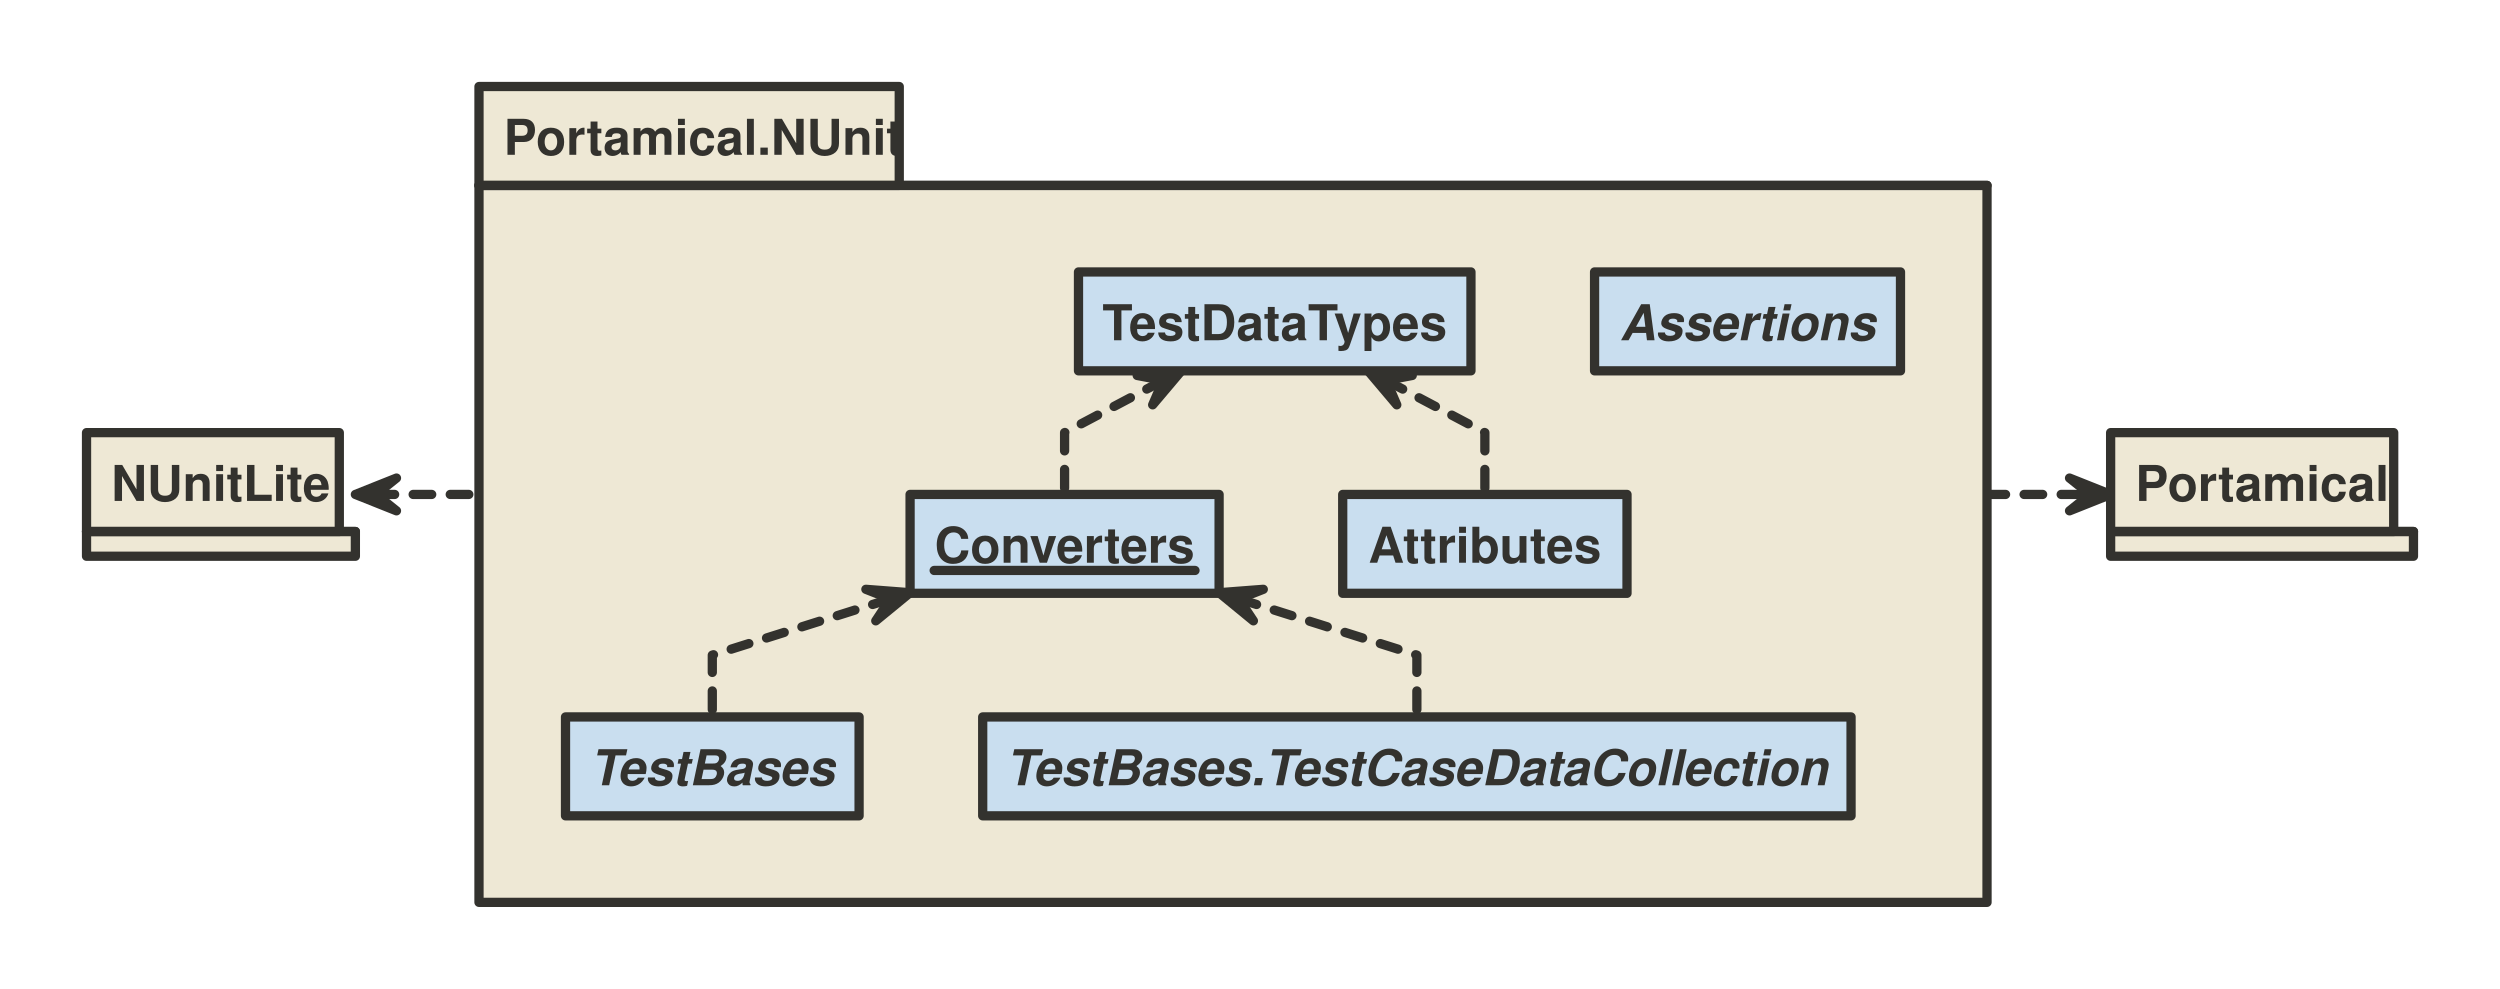
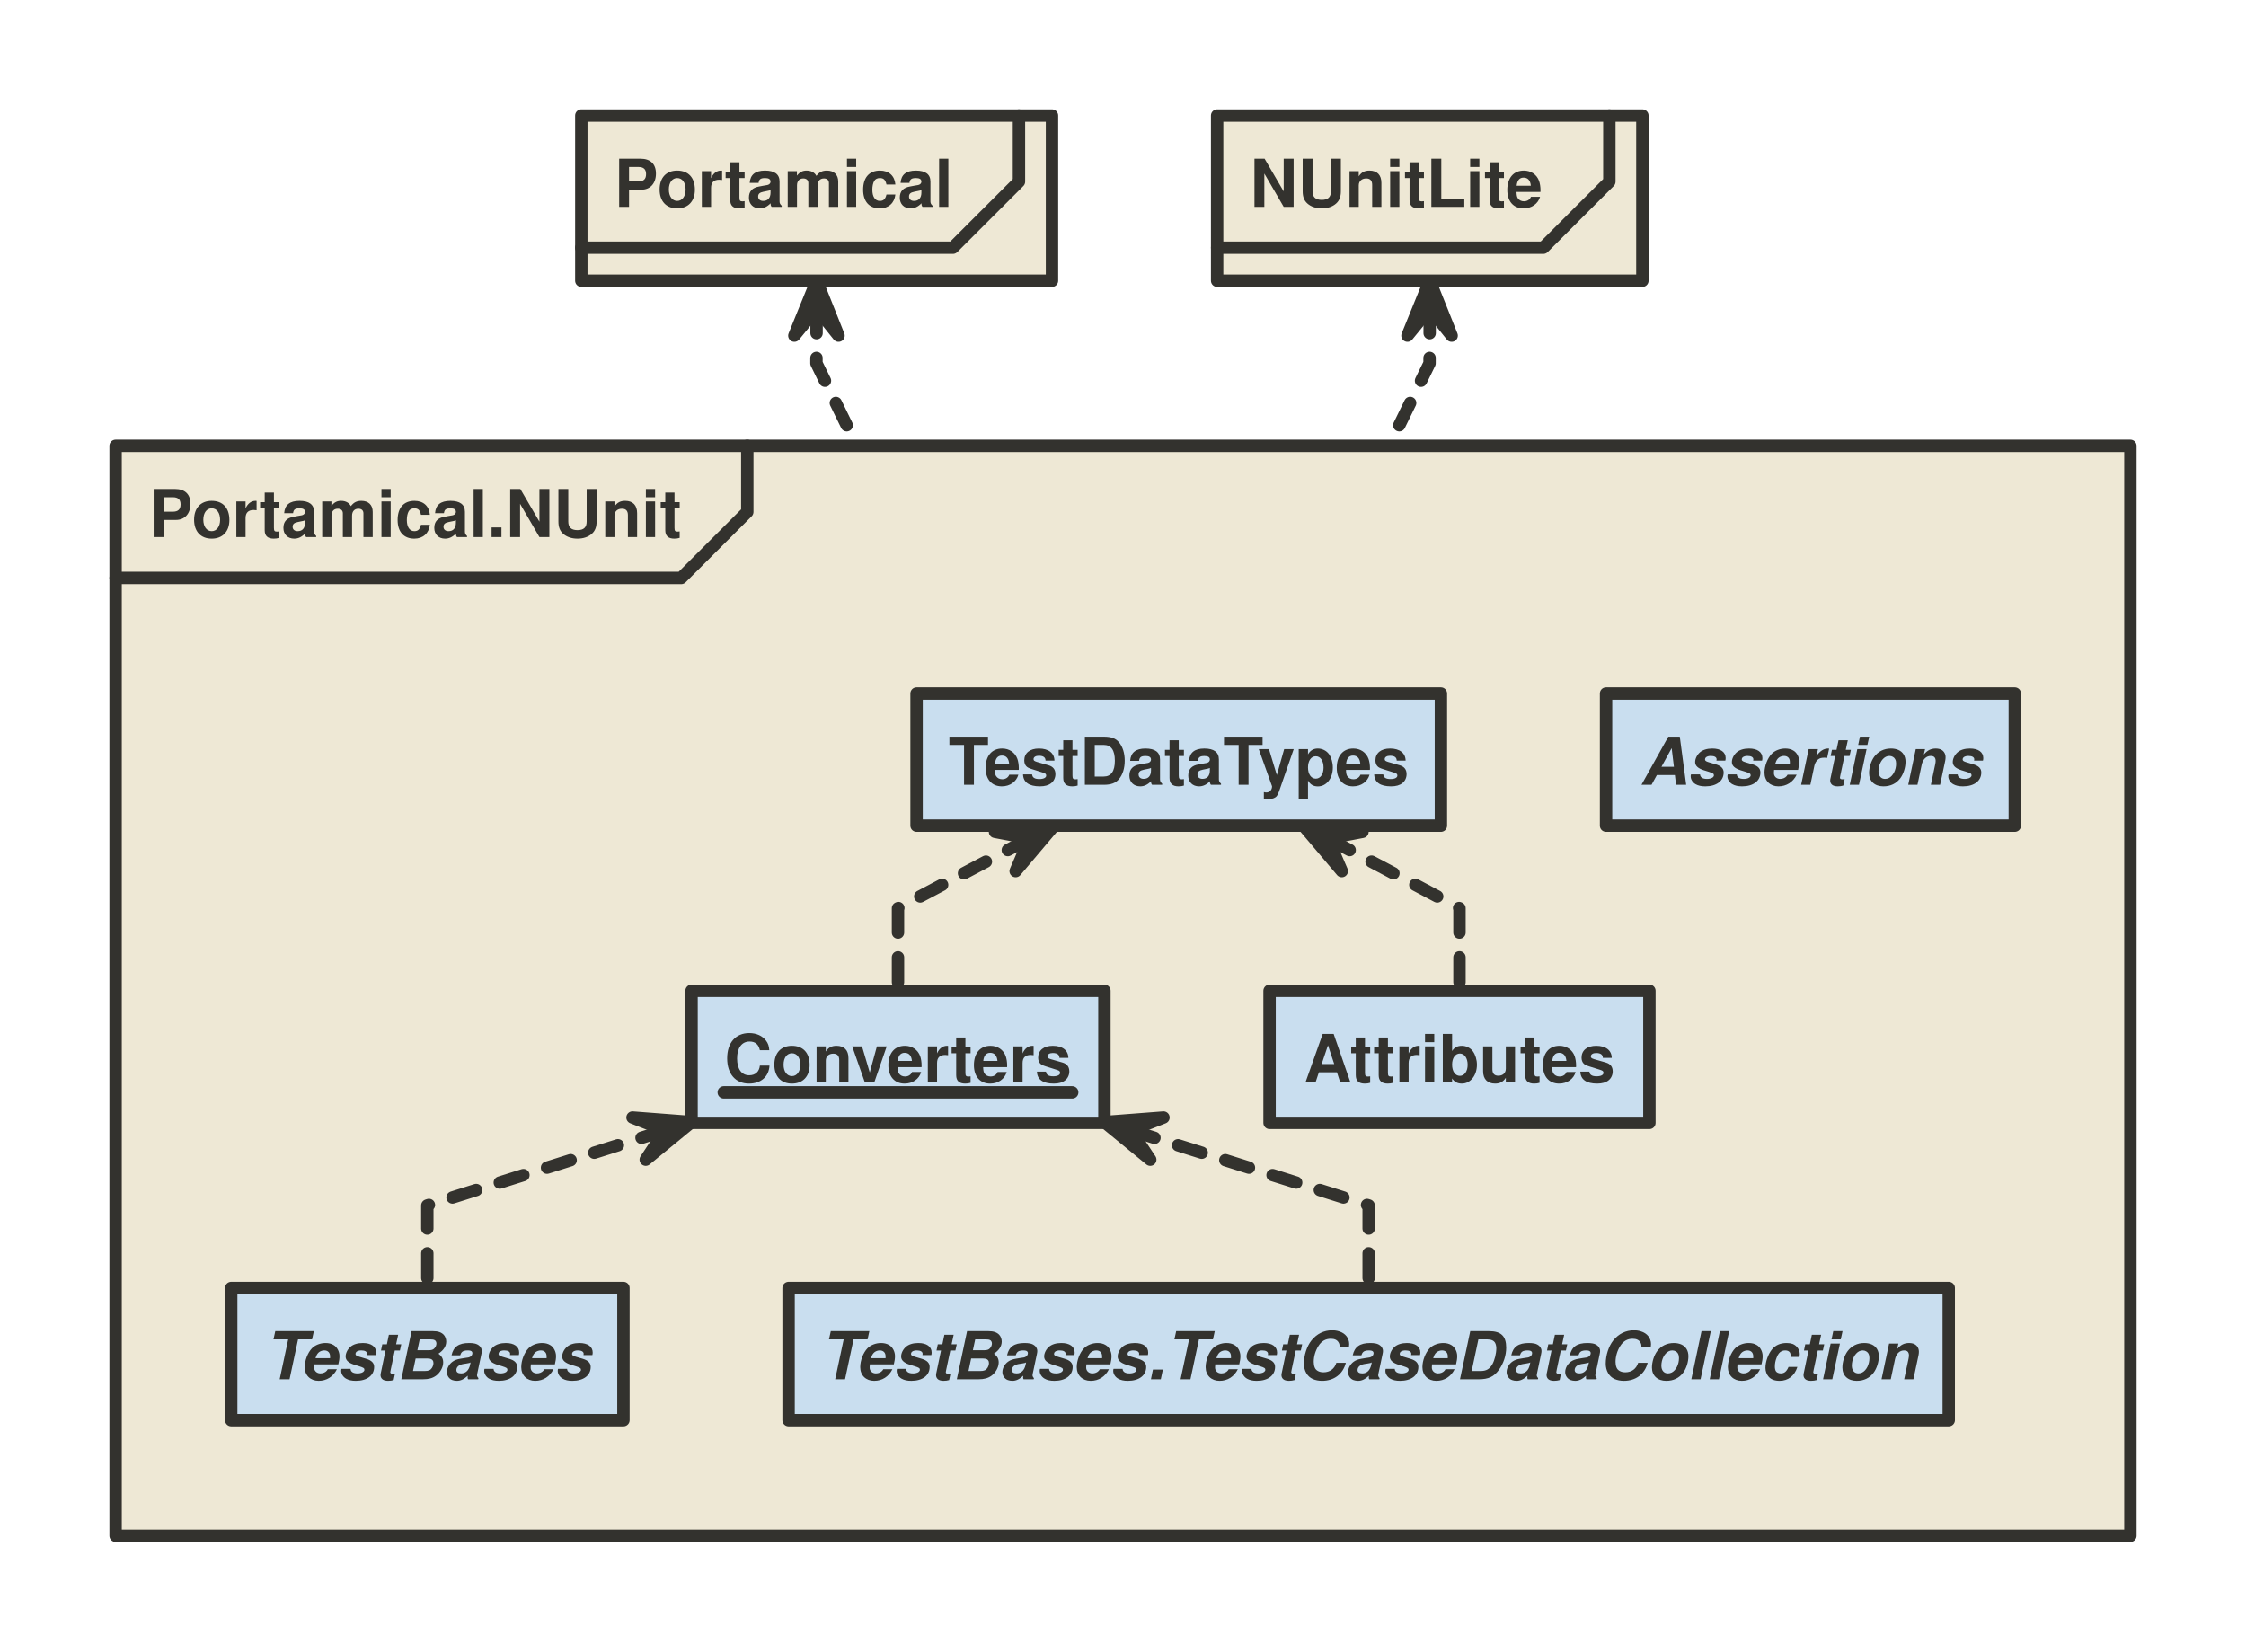
- <svg xmlns="http://www.w3.org/2000/svg" version="1.1" baseProfile="full" width="809.0" height="320.0" viewBox="0 0 809 320">
+ <svg xmlns="http://www.w3.org/2000/svg" version="1.1" baseProfile="full" width="544.0" height="400.0" viewBox="0 0 544 400">
  <g stroke-width="1.0" text-align="left" font="12pt Helvetica, Arial, sans-serif" font-size="12pt" font-family="Helvetica" font-weight="bold" font-style="normal">
    <g font-family="Helvetica" font-size="12pt" font-weight="bold" font-style="normal" stroke-width="3.0" stroke-linejoin="round" stroke-linecap="round" stroke="#33322E">
      <g stroke="transparent" fill="transparent">
-         <rect x="0.0" y="0.0" height="320.0" width="809.0" stroke="none" />
+         <rect x="0.0" y="0.0" height="400.0" width="544.0" stroke="none" />
      </g>
      <g transform="translate(8, 8)" fill="#33322E">
        <g transform="translate(20, 20)" fill="#33322E" font-family="Helvetica" font-size="12pt" font-weight="normal" font-style="normal">
          <g stroke-dasharray="6 6">
-             <path d="M93.7 132.0 L107 132 L127 132 L127.0 132.0 " fill="none" />
+             <path d="M169.8 46.7 L169.75 60 L179.52 80 L179.5 80.0 " fill="none" />
          </g>
-           <path d="M100.3 126.7 L93.7 132.0 L100.3 137.3 L87.0 132.0 Z" />
+           <path d="M175.1 53.3 L169.8 46.7 L164.4 53.3 L169.8 40.0 Z" />
          <g stroke-dasharray="6 6">
-             <path d="M615.0 132.0 L635 132 L648.333 132 L648.3 132.0 " fill="none" />
+             <path d="M318.3 46.7 L318.25 60 L308.48 80 L308.5 80.0 " fill="none" />
          </g>
-           <path d="M641.7 137.3 L648.3 132.0 L641.7 126.7 L655.0 132.0 Z" />
-           <g data-name="NUnitLite">
-             <g fill="#eee8d5" stroke="#33322E" data-name="NUnitLite">
-               <rect x="0.0" y="144.0" height="8.0" width="87.0" data-name="NUnitLite" />
-               <path d="M0.0 144.0 L0.0 112.0 L81.8 112.0 L81.8 144.0 Z" data-name="NUnitLite" />
-               <path d="M0.0 144.0 L87.0 144.0" fill="none" data-name="NUnitLite" />
+           <path d="M323.6 53.3 L318.3 46.7 L312.9 53.3 L318.3 40.0 Z" />
+           <g data-name="Portamical">
+             <g fill="#eee8d5" stroke="#33322E" data-name="Portamical">
+               <rect x="112.8" y="0.0" height="40.0" width="114.0" data-name="Portamical" />
+               <path d="M112.8 32.0 L202.8 32.0 L218.8 16.0 L218.8 0.0" fill="none" data-name="Portamical" />
            </g>
-             <g transform="translate(0, 112)" font-family="Helvetica" font-size="12pt" font-weight="bold" font-style="normal" data-name="NUnitLite" data-compartment="0">
-               <g transform="translate(8, 8)" fill="#33322E" text-align="left" data-name="NUnitLite" data-compartment="0">
-                 <text x="0.0" y="14.1" stroke="none" data-name="NUnitLite" data-compartment="0">NUnitLite</text>
+             <g transform="translate(112.75, 0)" font-family="Helvetica" font-size="12pt" font-weight="bold" font-style="normal" data-name="Portamical" data-compartment="0">
+               <g transform="translate(8, 8)" fill="#33322E" text-align="left" data-name="Portamical" data-compartment="0">
+                 <text x="0.0" y="14.1" stroke="none" data-name="Portamical" data-compartment="0">Portamical</text>
              </g>
            </g>
-             <g transform="translate(0, 144)" font-family="Helvetica" font-size="12pt" font-weight="normal" font-style="normal" data-name="NUnitLite" data-compartment="1">
-               <g transform="translate(8, 8)" fill="#33322E" data-name="NUnitLite" data-compartment="1">
+             <g transform="translate(112.75, 32)" font-family="Helvetica" font-size="12pt" font-weight="normal" font-style="normal" data-name="Portamical" data-compartment="1">
+               <g transform="translate(8, 8)" fill="#33322E" data-name="Portamical" data-compartment="1">
								
							</g>
            </g>
          </g>
          <g data-name="Portamical.NUnit">
            <g fill="#eee8d5" stroke="#33322E" data-name="Portamical.NUnit">
-               <rect x="127.0" y="32.0" height="232.0" width="488.0" data-name="Portamical.NUnit" />
-               <path d="M127.0 32.0 L127.0 0.0 L263.0 0.0 L263.0 32.0 Z" data-name="Portamical.NUnit" />
-               <path d="M127.0 32.0 L615.0 32.0" fill="none" data-name="Portamical.NUnit" />
+               <rect x="0.0" y="80.0" height="264.0" width="488.0" data-name="Portamical.NUnit" />
+               <path d="M0.0 112.0 L137.0 112.0 L153.0 96.0 L153.0 80.0" fill="none" data-name="Portamical.NUnit" />
            </g>
-             <g transform="translate(127, 0)" font-family="Helvetica" font-size="12pt" font-weight="bold" font-style="normal" data-name="Portamical.NUnit" data-compartment="0">
+             <g transform="translate(0, 80)" font-family="Helvetica" font-size="12pt" font-weight="bold" font-style="normal" data-name="Portamical.NUnit" data-compartment="0">
              <g transform="translate(8, 8)" fill="#33322E" text-align="left" data-name="Portamical.NUnit" data-compartment="0">
                <text x="0.0" y="14.1" stroke="none" data-name="Portamical.NUnit" data-compartment="0">Portamical.NUnit</text>
              </g>
            </g>
-             <g transform="translate(127, 32)" font-family="Helvetica" font-size="12pt" font-weight="normal" font-style="normal" data-name="Portamical.NUnit" data-compartment="1">
+             <g transform="translate(0, 112)" font-family="Helvetica" font-size="12pt" font-weight="normal" font-style="normal" data-name="Portamical.NUnit" data-compartment="1">
              <g transform="translate(8, 8)" fill="#33322E" data-name="Portamical.NUnit" data-compartment="1">
                <g transform="translate(20, 20)" fill="#33322E" font-family="Helvetica" font-size="12pt" font-weight="normal" font-style="normal" data-name="Portamical.NUnit" data-compartment="1">
                  <g stroke-dasharray="6 6" data-name="Portamical.NUnit" data-compartment="1">
                    <path d="M193.4 35.1 L161.5 52 L161.5 72 L161.5 72.0 " fill="none" data-name="Portamical.NUnit" data-compartment="1" />
                  </g>
                  <path d="M190.0 43.0 L193.4 35.1 L185.0 33.5 L199.3 32.0 Z" data-name="Portamical.NUnit" data-compartment="1" />
                  <g stroke-dasharray="6 6" data-name="Portamical.NUnit" data-compartment="1">
                    <path d="M265.6 35.1 L297.5 52 L297.5 72 L297.5 72.0 " fill="none" data-name="Portamical.NUnit" data-compartment="1" />
                  </g>
                  <path d="M274.0 33.5 L265.6 35.1 L269.0 43.0 L259.7 32.0 Z" data-name="Portamical.NUnit" data-compartment="1" />
                  <g stroke-dasharray="6 6" data-name="Portamical.NUnit" data-compartment="1">
                    <path d="M105.1 105.8 L47.5 124 L47.5 144 L47.5 144.0 " fill="none" data-name="Portamical.NUnit" data-compartment="1" />
                  </g>
                  <path d="M100.4 112.9 L105.1 105.8 L97.2 102.7 L111.5 103.8 Z" data-name="Portamical.NUnit" data-compartment="1" />
                  <g stroke-dasharray="6 6" data-name="Portamical.NUnit" data-compartment="1">
                    <path d="M217.9 105.8 L275.5 124 L275.5 144 L275.5 144.0 " fill="none" data-name="Portamical.NUnit" data-compartment="1" />
                  </g>
                  <path d="M225.8 102.7 L217.9 105.8 L222.6 112.9 L211.5 103.8 Z" data-name="Portamical.NUnit" data-compartment="1" />
                  <g data-name="TestDataTypes">
                    <g fill="#C9DEEF" stroke="#33322E" data-name="TestDataTypes">
                      <rect x="166.0" y="0.0" height="32.0" width="127.0" data-name="TestDataTypes" />
                    </g>
                    <g transform="translate(166, 0)" font-family="Helvetica" font-size="12pt" font-weight="bold" font-style="normal" data-name="TestDataTypes" data-compartment="0">
                      <g transform="translate(8, 8)" fill="#33322E" text-align="center" data-name="TestDataTypes" data-compartment="0">
                        <text x="55.5" y="14.1" stroke="none" text-anchor="middle" data-name="TestDataTypes" data-compartment="0">TestDataTypes</text>
                      </g>
                    </g>
                  </g>
                  <g data-name="Converters">
                    <g fill="#C9DEEF" stroke="#33322E" data-name="Converters">
                      <rect x="111.5" y="72.0" height="32.0" width="100.0" data-name="Converters" />
                    </g>
                    <g transform="translate(111.5, 72)" font-family="Helvetica" font-size="12pt" font-weight="bold" font-style="normal" data-name="Converters" data-compartment="0">
                      <g transform="translate(8, 8)" fill="#33322E" text-align="center" stroke-width="3.0" data-name="Converters" data-compartment="0">
                        <text x="42.0" y="14.1" stroke="none" text-anchor="middle" data-name="Converters" data-compartment="0">Converters</text>
                        <path d="M-0.2 16.6 L84.2 16.6" fill="none" data-name="Converters" data-compartment="0" />
                      </g>
                    </g>
                  </g>
                  <g data-name="TestBases">
                    <g fill="#C9DEEF" stroke="#33322E" data-name="TestBases">
                      <rect x="0.0" y="144.0" height="32.0" width="95.0" data-name="TestBases" />
                    </g>
                    <g transform="translate(0, 144)" font-family="Helvetica" font-size="12pt" font-weight="bold" font-style="italic" data-name="TestBases" data-compartment="0">
                      <g transform="translate(8, 8)" fill="#33322E" text-align="center" data-name="TestBases" data-compartment="0">
                        <text x="39.5" y="14.1" stroke="none" text-anchor="middle" data-name="TestBases" data-compartment="0">TestBases</text>
                      </g>
                    </g>
                  </g>
                  <g data-name="TestBases.TestCaseDataCollection">
                    <g fill="#C9DEEF" stroke="#33322E" data-name="TestBases.TestCaseDataCollection">
                      <rect x="135.0" y="144.0" height="32.0" width="281.0" data-name="TestBases.TestCaseDataCollection" />
                    </g>
                    <g transform="translate(135, 144)" font-family="Helvetica" font-size="12pt" font-weight="bold" font-style="italic" data-name="TestBases.TestCaseDataCollection" data-compartment="0">
                      <g transform="translate(8, 8)" fill="#33322E" text-align="center" data-name="TestBases.TestCaseDataCollection" data-compartment="0">
                        <text x="132.5" y="14.1" stroke="none" text-anchor="middle" data-name="TestBases.TestCaseDataCollection" data-compartment="0">TestBases.TestCaseDataCollection</text>
                      </g>
                    </g>
                  </g>
                  <g data-name="Attributes">
                    <g fill="#C9DEEF" stroke="#33322E" data-name="Attributes">
                      <rect x="251.5" y="72.0" height="32.0" width="92.0" data-name="Attributes" />
                    </g>
                    <g transform="translate(251.5, 72)" font-family="Helvetica" font-size="12pt" font-weight="bold" font-style="normal" data-name="Attributes" data-compartment="0">
                      <g transform="translate(8, 8)" fill="#33322E" text-align="center" data-name="Attributes" data-compartment="0">
                        <text x="38.0" y="14.1" stroke="none" text-anchor="middle" data-name="Attributes" data-compartment="0">Attributes</text>
                      </g>
                    </g>
                  </g>
                  <g data-name="Assertions">
                    <g fill="#C9DEEF" stroke="#33322E" data-name="Assertions">
                      <rect x="333.0" y="0.0" height="32.0" width="99.0" data-name="Assertions" />
                    </g>
                    <g transform="translate(333, 0)" font-family="Helvetica" font-size="12pt" font-weight="bold" font-style="italic" data-name="Assertions" data-compartment="0">
                      <g transform="translate(8, 8)" fill="#33322E" text-align="center" data-name="Assertions" data-compartment="0">
                        <text x="41.5" y="14.1" stroke="none" text-anchor="middle" data-name="Assertions" data-compartment="0">Assertions</text>
                      </g>
                    </g>
                  </g>
                </g>
              </g>
            </g>
          </g>
-           <g data-name="Portamical">
-             <g fill="#eee8d5" stroke="#33322E" data-name="Portamical">
-               <rect x="655.0" y="144.0" height="8.0" width="98.0" data-name="Portamical" />
-               <path d="M655.0 144.0 L655.0 112.0 L746.6 112.0 L746.6 144.0 Z" data-name="Portamical" />
-               <path d="M655.0 144.0 L753.0 144.0" fill="none" data-name="Portamical" />
+           <g data-name="NUnitLite">
+             <g fill="#eee8d5" stroke="#33322E" data-name="NUnitLite">
+               <rect x="266.8" y="0.0" height="40.0" width="103.0" data-name="NUnitLite" />
+               <path d="M266.8 32.0 L345.8 32.0 L361.8 16.0 L361.8 0.0" fill="none" data-name="NUnitLite" />
            </g>
-             <g transform="translate(655, 112)" font-family="Helvetica" font-size="12pt" font-weight="bold" font-style="normal" data-name="Portamical" data-compartment="0">
-               <g transform="translate(8, 8)" fill="#33322E" text-align="left" data-name="Portamical" data-compartment="0">
-                 <text x="0.0" y="14.1" stroke="none" data-name="Portamical" data-compartment="0">Portamical</text>
+             <g transform="translate(266.75, 0)" font-family="Helvetica" font-size="12pt" font-weight="bold" font-style="normal" data-name="NUnitLite" data-compartment="0">
+               <g transform="translate(8, 8)" fill="#33322E" text-align="left" data-name="NUnitLite" data-compartment="0">
+                 <text x="0.0" y="14.1" stroke="none" data-name="NUnitLite" data-compartment="0">NUnitLite</text>
              </g>
            </g>
-             <g transform="translate(655, 144)" font-family="Helvetica" font-size="12pt" font-weight="normal" font-style="normal" data-name="Portamical" data-compartment="1">
-               <g transform="translate(8, 8)" fill="#33322E" data-name="Portamical" data-compartment="1">
+             <g transform="translate(266.75, 32)" font-family="Helvetica" font-size="12pt" font-weight="normal" font-style="normal" data-name="NUnitLite" data-compartment="1">
+               <g transform="translate(8, 8)" fill="#33322E" data-name="NUnitLite" data-compartment="1">
								
							</g>
            </g>
          </g>
        </g>
      </g>
    </g>
  </g>
</svg>
